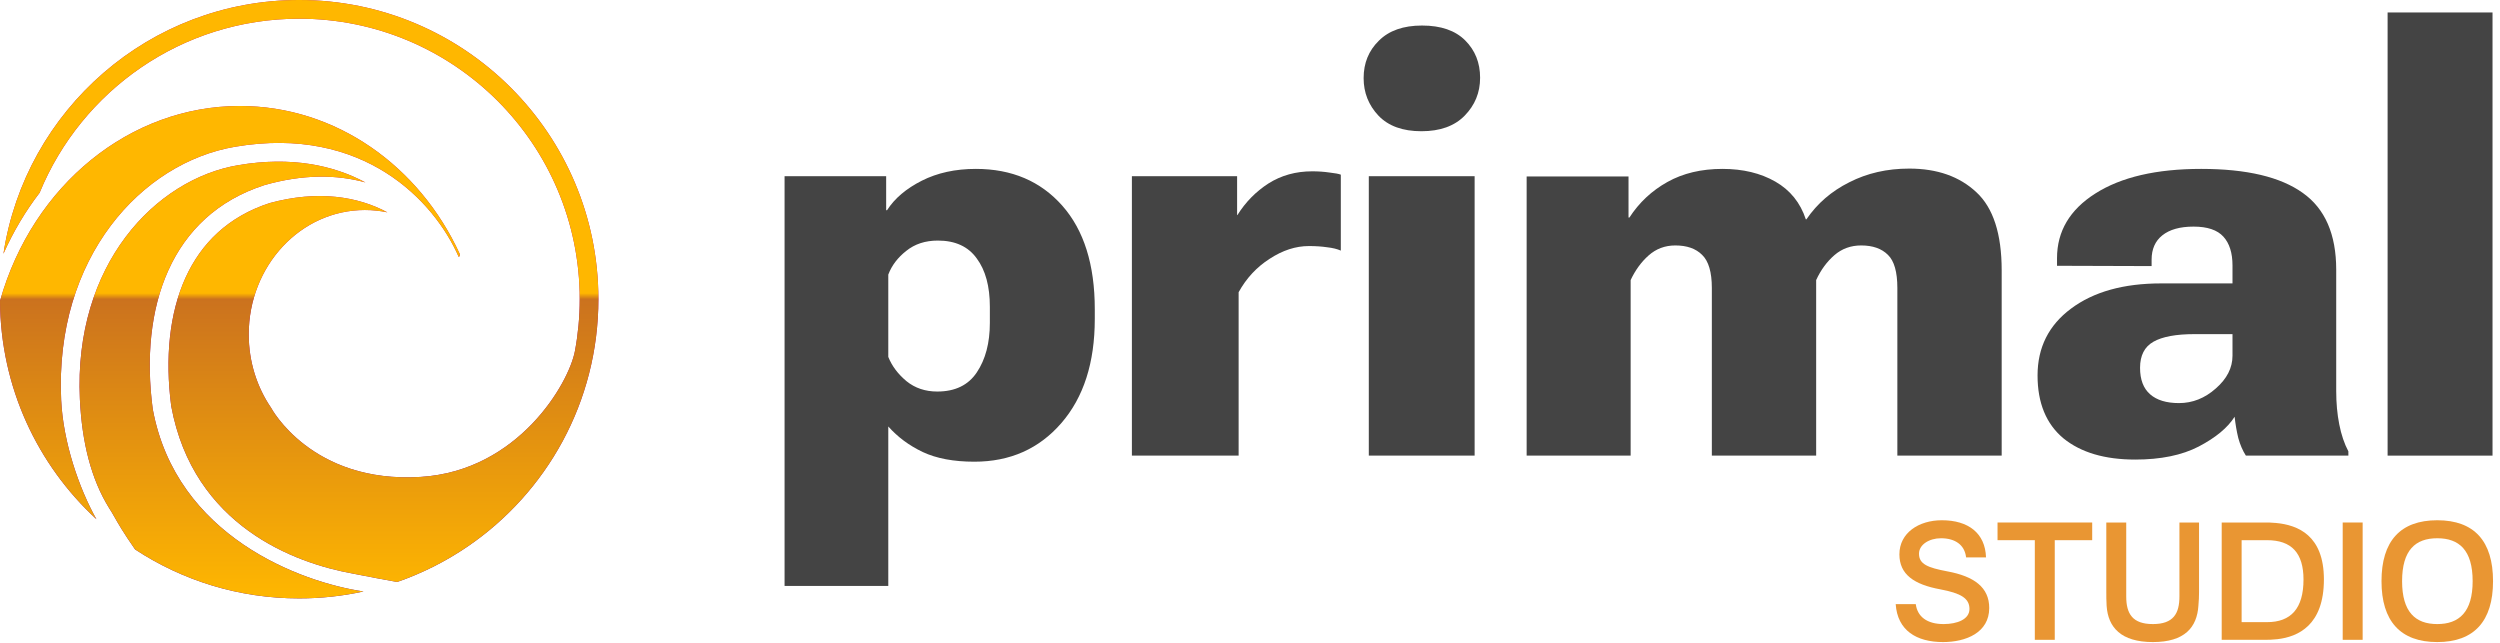
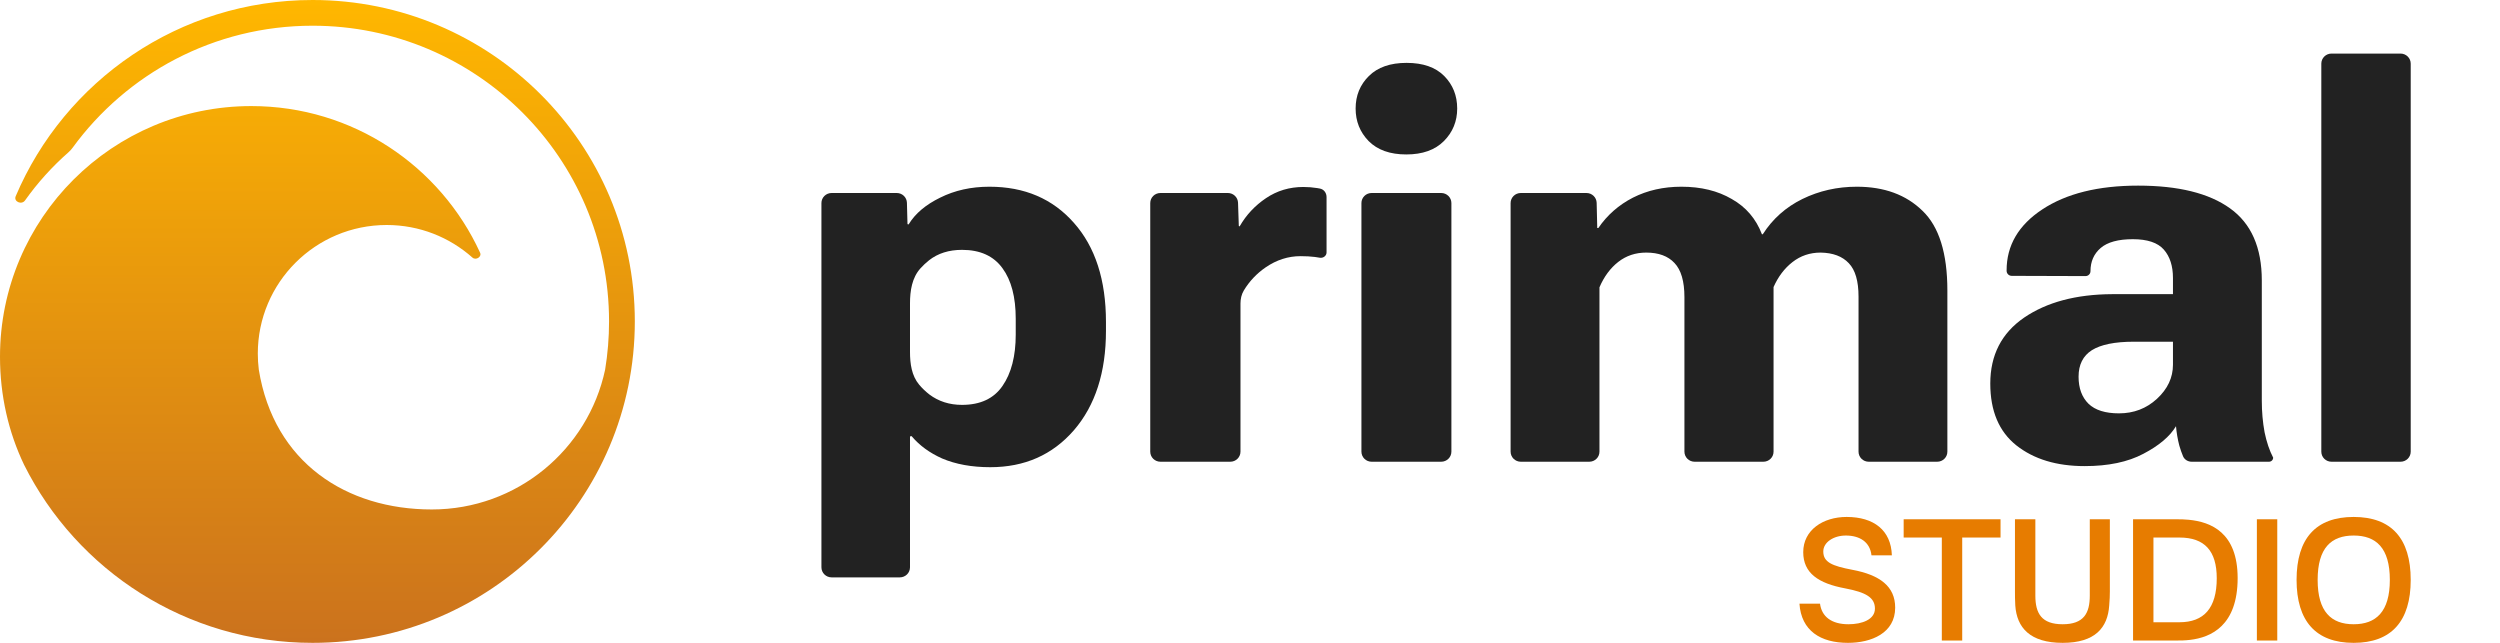
<svg xmlns="http://www.w3.org/2000/svg" width="140" height="36" viewBox="0 0 140 36" fill="none">
-   <path d="M13.354 9.247C16.312 8.748 18.663 9.253 20.466 10.217C18.872 9.774 16.972 9.747 14.806 10.367C9.554 12.06 7.803 17.207 8.554 22.907C9.863 30.049 16.866 32.608 20.356 33.122C19.197 33.376 17.991 33.511 16.755 33.511C13.362 33.511 10.205 32.502 7.566 30.769C6.911 29.832 6.618 29.316 6.403 28.939C6.297 28.753 6.211 28.601 6.109 28.449C5.11 26.842 4.587 24.776 4.473 22.351C4.12 14.834 8.688 10.035 13.354 9.247Z" fill="url(#paint0_linear_2951_210)" />
-   <path d="M13.354 9.247C16.312 8.748 18.663 9.253 20.466 10.217C18.872 9.774 16.972 9.747 14.806 10.367C9.554 12.06 7.803 17.207 8.554 22.907C9.863 30.049 16.866 32.608 20.356 33.122C19.197 33.376 17.991 33.511 16.755 33.511C13.362 33.511 10.205 32.502 7.566 30.769C6.911 29.832 6.618 29.316 6.403 28.939C6.297 28.753 6.211 28.601 6.109 28.449C5.11 26.842 4.587 24.776 4.473 22.351C4.12 14.834 8.688 10.035 13.354 9.247Z" fill="url(#paint1_linear_2951_210)" />
-   <path d="M16.756 0C26.009 0 33.511 7.502 33.511 16.755C33.511 22.514 30.605 27.595 26.18 30.61C24.971 31.434 23.649 32.103 22.242 32.591C21.567 32.473 20.818 32.327 20.291 32.224C20.041 32.175 19.841 32.136 19.723 32.114C16.535 31.532 10.836 29.478 9.588 22.744C9.235 20.036 9.488 17.544 10.383 15.566C11.264 13.618 12.785 12.125 15.104 11.371C17.8 10.637 20.035 11 21.694 11.892C21.286 11.806 20.864 11.761 20.432 11.761C16.841 11.761 13.93 14.879 13.93 18.727C13.93 20.263 14.394 21.683 15.18 22.835C15.18 22.835 17.431 27.087 23.558 26.707C29.021 26.368 31.858 21.467 32.196 19.657C32.372 18.717 32.464 17.746 32.464 16.755C32.464 8.08 25.431 1.047 16.756 1.047C10.191 1.047 4.567 5.075 2.219 10.793C1.426 11.826 0.743 12.972 0.192 14.21C1.419 6.164 8.368 0 16.756 0Z" fill="url(#paint2_linear_2951_210)" />
-   <path d="M16.756 0C26.009 0 33.511 7.502 33.511 16.755C33.511 22.514 30.605 27.595 26.18 30.61C24.971 31.434 23.649 32.103 22.242 32.591C21.567 32.473 20.818 32.327 20.291 32.224C20.041 32.175 19.841 32.136 19.723 32.114C16.535 31.532 10.836 29.478 9.588 22.744C9.235 20.036 9.488 17.544 10.383 15.566C11.264 13.618 12.785 12.125 15.104 11.371C17.8 10.637 20.035 11 21.694 11.892C21.286 11.806 20.864 11.761 20.432 11.761C16.841 11.761 13.93 14.879 13.93 18.727C13.93 20.263 14.394 21.683 15.18 22.835C15.18 22.835 17.431 27.087 23.558 26.707C29.021 26.368 31.858 21.467 32.196 19.657C32.372 18.717 32.464 17.746 32.464 16.755C32.464 8.08 25.431 1.047 16.756 1.047C10.191 1.047 4.567 5.075 2.219 10.793C1.426 11.826 0.743 12.972 0.192 14.21C1.419 6.164 8.368 0 16.756 0Z" fill="url(#paint3_linear_2951_210)" />
-   <path d="M13.43 5.935C18.819 5.935 23.484 9.304 25.74 14.209C25.77 14.275 25.748 14.351 25.69 14.39C24.318 11.244 20.338 7.006 13.18 8.215C7.928 9.101 3.051 14.422 3.426 22.401C3.536 24.753 4.422 27.341 5.398 29.075C2.1 26.033 0.026 21.683 0 16.849C1.849 10.325 7.31 5.935 13.43 5.935Z" fill="url(#paint4_linear_2951_210)" />
-   <path d="M13.43 5.935C18.819 5.935 23.484 9.304 25.74 14.209C25.77 14.275 25.748 14.351 25.69 14.39C24.318 11.244 20.338 7.006 13.18 8.215C7.928 9.101 3.051 14.422 3.426 22.401C3.536 24.753 4.422 27.341 5.398 29.075C2.1 26.033 0.026 21.683 0 16.849C1.849 10.325 7.31 5.935 13.43 5.935Z" fill="url(#paint5_linear_2951_210)" />
-   <path d="M43.936 32.812H49.744V23.882C50.266 24.472 50.908 24.948 51.668 25.311C52.44 25.674 53.406 25.855 54.564 25.855C56.562 25.855 58.185 25.135 59.434 23.695C60.683 22.255 61.308 20.31 61.308 17.861V17.317C61.308 14.822 60.7 12.888 59.486 11.516C58.271 10.144 56.658 9.458 54.649 9.458C53.502 9.458 52.492 9.679 51.617 10.121C50.743 10.564 50.096 11.114 49.676 11.771H49.625V9.866H43.936V32.812ZM49.744 19.987V15.377C49.937 14.867 50.272 14.425 50.749 14.051C51.226 13.665 51.816 13.472 52.52 13.472C53.496 13.472 54.223 13.807 54.7 14.476C55.188 15.134 55.432 16.035 55.432 17.18V18.082C55.432 19.205 55.188 20.129 54.7 20.855C54.223 21.569 53.485 21.926 52.486 21.926C51.816 21.926 51.243 21.733 50.766 21.348C50.289 20.951 49.948 20.497 49.744 19.987Z" fill="#444444" />
-   <path d="M63.386 25.515H69.363V16.364C69.795 15.582 70.374 14.958 71.1 14.493C71.827 14.017 72.559 13.779 73.297 13.779C73.672 13.779 74.013 13.801 74.319 13.847C74.626 13.881 74.881 13.943 75.086 14.034V9.781C74.972 9.736 74.762 9.696 74.456 9.662C74.149 9.617 73.825 9.594 73.485 9.594C72.565 9.594 71.748 9.821 71.032 10.275C70.329 10.728 69.749 11.318 69.295 12.044H69.278V9.866H63.386V25.515Z" fill="#444444" />
-   <path d="M76.653 25.515H82.579V9.866H76.653V25.515ZM76.363 4.372C76.363 5.189 76.641 5.892 77.198 6.481C77.754 7.06 78.554 7.349 79.599 7.349C80.643 7.349 81.45 7.06 82.017 6.481C82.596 5.892 82.886 5.183 82.886 4.355C82.886 3.516 82.608 2.819 82.051 2.263C81.495 1.707 80.689 1.43 79.633 1.43C78.588 1.43 77.782 1.713 77.215 2.28C76.647 2.836 76.363 3.533 76.363 4.372Z" fill="#444444" />
-   <path d="M85.492 25.515H91.316V15.684C91.577 15.128 91.912 14.669 92.321 14.306C92.741 13.932 93.24 13.745 93.82 13.745C94.467 13.745 94.966 13.92 95.318 14.272C95.682 14.623 95.863 15.241 95.863 16.126V25.515H101.705V15.684C101.966 15.117 102.307 14.652 102.727 14.289C103.147 13.926 103.646 13.745 104.225 13.745C104.873 13.745 105.372 13.92 105.724 14.272C106.076 14.612 106.252 15.23 106.252 16.126V25.515H112.094V15.139C112.094 13.098 111.622 11.641 110.68 10.768C109.738 9.883 108.483 9.441 106.916 9.441C105.679 9.441 104.56 9.696 103.561 10.207C102.562 10.706 101.762 11.397 101.16 12.282H101.126C100.819 11.352 100.252 10.649 99.423 10.172C98.594 9.696 97.606 9.458 96.459 9.458C95.279 9.458 94.251 9.702 93.377 10.19C92.503 10.677 91.793 11.341 91.248 12.18H91.197V9.883H85.492V25.515Z" fill="#444444" />
-   <path d="M114.103 21.025C114.103 22.567 114.586 23.741 115.551 24.546C116.527 25.34 117.867 25.736 119.57 25.736C121.001 25.736 122.187 25.493 123.13 25.005C124.083 24.506 124.753 23.95 125.139 23.338C125.185 23.758 125.253 24.154 125.344 24.529C125.446 24.903 125.588 25.232 125.769 25.515H131.509V25.277C131.282 24.846 131.111 24.342 130.998 23.763C130.884 23.185 130.828 22.567 130.828 21.909V15.105C130.828 13.121 130.203 11.686 128.954 10.802C127.705 9.906 125.809 9.458 123.266 9.458C120.757 9.458 118.781 9.917 117.339 10.836C115.909 11.743 115.193 12.951 115.193 14.459V14.884L120.49 14.901V14.544C120.49 13.954 120.689 13.501 121.086 13.183C121.495 12.854 122.079 12.69 122.84 12.69C123.612 12.69 124.168 12.877 124.509 13.251C124.85 13.626 125.02 14.164 125.02 14.867V15.871H121.018C118.917 15.871 117.237 16.341 115.977 17.283C114.728 18.212 114.103 19.46 114.103 21.025ZM119.843 20.599C119.843 19.908 120.092 19.42 120.592 19.137C121.092 18.853 121.858 18.711 122.891 18.711H125.02V19.919C125.02 20.599 124.708 21.212 124.083 21.756C123.47 22.3 122.783 22.573 122.023 22.573C121.319 22.573 120.779 22.408 120.405 22.079C120.03 21.75 119.843 21.257 119.843 20.599Z" fill="#444444" />
-   <path d="M133.706 25.515H139.581V0.698H133.706V25.515Z" fill="#444444" />
-   <g opacity="0.8">
-     <path d="M108.742 29.134C110.227 29.134 111.172 29.854 111.217 31.213H110.101C110.02 30.493 109.462 30.142 108.697 30.142C108.031 30.142 107.464 30.502 107.464 31.006C107.464 31.591 107.95 31.789 109.048 31.996C110.56 32.275 111.397 32.896 111.397 34.048C111.397 35.434 110.083 35.956 108.814 35.956C107.312 35.956 106.258 35.299 106.159 33.832H107.284C107.374 34.534 107.914 34.948 108.841 34.948C109.597 34.948 110.29 34.687 110.29 34.102C110.29 33.508 109.813 33.22 108.661 33.004C107.194 32.734 106.366 32.176 106.366 31.042C106.366 29.845 107.446 29.134 108.742 29.134Z" fill="#E47C00" />
-     <path d="M119.069 33.399C119.069 34.362 119.411 34.948 120.563 34.948C121.724 34.948 122.048 34.344 122.048 33.399V29.26H123.146V33.184C123.146 33.418 123.137 33.607 123.11 33.931C123.029 35.128 122.345 35.956 120.563 35.956C118.772 35.956 118.052 35.128 117.971 33.931C117.953 33.607 117.953 33.418 117.953 33.184V29.26H119.069V33.399Z" fill="#E47C00" />
-     <path fill-rule="evenodd" clip-rule="evenodd" d="M136.487 29.134C138.557 29.134 139.61 30.304 139.61 32.545C139.61 34.777 138.557 35.956 136.487 35.956C134.417 35.956 133.364 34.777 133.364 32.545C133.364 30.304 134.417 29.134 136.487 29.134ZM136.487 30.142C135.263 30.142 134.517 30.808 134.517 32.545C134.517 34.273 135.263 34.948 136.487 34.948C137.711 34.948 138.468 34.273 138.468 32.545C138.468 30.808 137.711 30.142 136.487 30.142Z" fill="#E47C00" />
-     <path d="M117.163 30.25H115.066V35.83H113.95V30.25H111.862V29.26H117.163V30.25Z" fill="#E47C00" />
-     <path fill-rule="evenodd" clip-rule="evenodd" d="M126.728 29.26C127.042 29.26 127.187 29.26 127.466 29.287C128.681 29.404 130.138 29.98 130.139 32.445C130.139 35.028 128.681 35.659 127.538 35.794C127.214 35.83 127.043 35.83 126.728 35.83H124.415V29.26H126.728ZM125.531 34.84H126.953C128.294 34.84 128.996 34.075 128.996 32.455C128.996 30.97 128.33 30.25 126.953 30.25H125.531V34.84Z" fill="#E47C00" />
-     <path d="M132.308 35.83H131.191V29.26H132.308V35.83Z" fill="#E47C00" />
-   </g>
+   <path d="M17.504 0C27.471 0 35.55 8.059 35.55 18C35.55 27.941 27.471 36 17.504 36C10.43 36 4.306 31.939 1.348 26.027C0.473 24.197 0 22.142 0 19.98C0 12.226 6.302 5.94 14.076 5.94C19.765 5.94 24.666 9.307 26.886 14.153C26.992 14.385 26.648 14.595 26.457 14.425C25.181 13.29 23.499 12.6 21.655 12.6C17.668 12.6 14.437 15.824 14.437 19.8C14.437 20.105 14.456 20.405 14.493 20.7V20.703C15.339 25.92 19.412 28.53 24.181 28.53C28.951 28.53 32.933 25.174 33.887 20.7C34.031 19.821 34.107 18.919 34.107 18C34.107 8.854 26.674 1.44 17.504 1.44C11.978 1.44 7.083 4.133 4.065 8.275C3.996 8.37 3.917 8.456 3.829 8.533C2.919 9.332 2.103 10.236 1.401 11.225C1.211 11.492 0.751 11.29 0.879 10.989C3.619 4.531 10.031 0 17.504 0Z" fill="url(#paint0_linear_5050_15509)" />
+   <path d="M103.412 28.949C104.932 28.949 105.899 29.693 105.945 31.098H104.803C104.72 30.354 104.149 29.991 103.367 29.99C102.685 29.99 102.104 30.363 102.104 30.884C102.104 31.488 102.602 31.693 103.725 31.907C105.273 32.196 106.13 32.837 106.13 34.028C106.13 35.46 104.785 36 103.486 36C101.948 36 100.871 35.321 100.769 33.805H101.921C102.013 34.53 102.565 34.958 103.513 34.958C104.287 34.958 104.996 34.688 104.996 34.083C104.996 33.469 104.508 33.172 103.33 32.949C101.828 32.67 100.981 32.093 100.981 30.921C100.981 29.684 102.086 28.949 103.412 28.949Z" fill="#E77C00" />
+   <path d="M113.98 33.358C113.98 34.353 114.33 34.958 115.509 34.958C116.697 34.958 117.028 34.334 117.028 33.358V29.079H118.152V33.135C118.152 33.376 118.143 33.572 118.116 33.907C118.033 35.144 117.333 36 115.509 36C113.677 36 112.939 35.144 112.856 33.907C112.838 33.572 112.838 33.376 112.838 33.135V29.079H113.98V33.358Z" fill="#E77C00" />
+   <path fill-rule="evenodd" clip-rule="evenodd" d="M131.804 28.949C133.922 28.949 135 30.158 135 32.474C135 34.781 133.922 36 131.804 36C129.686 36 128.608 34.781 128.608 32.474C128.608 30.158 129.686 28.949 131.804 28.949ZM131.804 29.99C130.552 29.991 129.788 30.679 129.788 32.474C129.788 34.26 130.552 34.958 131.804 34.958C133.057 34.958 133.831 34.26 133.831 32.474C133.831 30.679 133.057 29.99 131.804 29.99Z" fill="#E77C00" />
+   <path d="M112.03 30.102H109.884V35.87H108.742V30.102H106.605V29.079H112.03V30.102Z" fill="#E77C00" />
+   <path fill-rule="evenodd" clip-rule="evenodd" d="M121.817 29.079C122.139 29.079 122.287 29.079 122.572 29.107C123.816 29.228 125.307 29.823 125.308 32.371C125.308 35.041 123.816 35.693 122.646 35.833C122.315 35.87 122.139 35.87 121.817 35.87H119.451V29.079H121.817ZM120.593 34.846H122.048C123.42 34.846 124.138 34.056 124.138 32.382C124.138 30.847 123.457 30.102 122.048 30.102H120.593V34.846Z" fill="#E77C00" />
+   <path d="M127.527 35.87H126.385V29.079H127.527V35.87Z" fill="#E77C00" />
+   <path d="M46 31.769C46 32.081 46.255 32.333 46.571 32.333H50.389C50.705 32.333 50.96 32.081 50.96 31.769V24.477C50.96 24.423 51.03 24.399 51.065 24.441C51.497 24.952 52.062 25.363 52.758 25.674C53.523 26 54.422 26.163 55.455 26.163C57.377 26.163 58.937 25.475 60.136 24.097C61.334 22.709 61.934 20.851 61.934 18.524V18.034C61.934 15.676 61.334 13.824 60.136 12.477C58.947 11.129 57.372 10.456 55.408 10.456C54.385 10.456 53.466 10.66 52.649 11.068C51.842 11.462 51.257 11.956 50.894 12.549C50.887 12.561 50.874 12.569 50.86 12.569C50.838 12.569 50.82 12.551 50.819 12.53L50.788 11.357C50.78 11.052 50.527 10.808 50.218 10.808H46.571C46.255 10.808 46 11.06 46 11.372V31.769ZM51.472 21.541C51.051 21.039 50.96 20.363 50.96 19.711V16.99C50.96 16.285 51.071 15.554 51.545 15.028C51.689 14.868 51.85 14.717 52.029 14.574C52.525 14.186 53.14 13.992 53.874 13.992C54.887 13.992 55.641 14.334 56.137 15.018C56.633 15.692 56.881 16.636 56.881 17.85V18.738C56.881 19.943 56.633 20.902 56.137 21.617C55.651 22.321 54.897 22.673 53.874 22.673C53.171 22.673 52.562 22.479 52.045 22.091C51.827 21.92 51.636 21.737 51.472 21.541Z" fill="#222222" />
+   <path d="M64.414 25.293C64.414 25.605 64.669 25.857 64.984 25.857H68.896C69.211 25.857 69.467 25.605 69.467 25.293V16.999C69.467 16.743 69.521 16.488 69.653 16.268C69.966 15.749 70.374 15.317 70.877 14.972C71.487 14.554 72.138 14.345 72.83 14.345C73.13 14.345 73.398 14.36 73.636 14.39C73.73 14.402 73.819 14.416 73.904 14.432C74.095 14.468 74.287 14.329 74.287 14.137V11.037C74.287 10.806 74.143 10.603 73.913 10.559C73.866 10.55 73.815 10.541 73.76 10.532C73.512 10.492 73.254 10.471 72.985 10.471C72.21 10.471 71.513 10.68 70.893 11.099C70.278 11.514 69.79 12.035 69.429 12.661C69.424 12.67 69.413 12.676 69.403 12.676C69.387 12.676 69.373 12.663 69.373 12.647L69.33 11.354C69.32 11.049 69.067 10.808 68.76 10.808H64.984C64.669 10.808 64.414 11.06 64.414 11.372V25.293Z" fill="#222222" />
+   <path d="M76.24 25.293C76.24 25.605 76.496 25.857 76.811 25.857H80.707C81.022 25.857 81.278 25.605 81.278 25.293V11.372C81.278 11.06 81.022 10.808 80.707 10.808H76.811C76.496 10.808 76.24 11.06 76.24 11.372V25.293ZM75.915 6.077C75.915 6.792 76.157 7.399 76.643 7.899C77.139 8.399 77.842 8.649 78.751 8.649C79.66 8.649 80.363 8.399 80.859 7.899C81.355 7.399 81.603 6.792 81.603 6.077C81.603 5.353 81.36 4.745 80.875 4.255C80.389 3.765 79.686 3.521 78.767 3.521C77.857 3.521 77.155 3.765 76.659 4.255C76.163 4.745 75.915 5.353 75.915 6.077Z" fill="#222222" />
+   <path d="M84.594 25.293C84.594 25.605 84.85 25.857 85.165 25.857H88.999C89.315 25.857 89.57 25.605 89.57 25.293V16.09C89.828 15.488 90.18 15.013 90.624 14.666C91.068 14.319 91.59 14.145 92.189 14.145C92.882 14.145 93.409 14.339 93.77 14.727C94.142 15.115 94.328 15.753 94.328 16.641V25.293C94.328 25.605 94.584 25.857 94.899 25.857H98.749C99.064 25.857 99.319 25.605 99.319 25.293V16.075C99.578 15.493 99.929 15.028 100.373 14.681C100.828 14.324 101.355 14.145 101.954 14.145C102.647 14.156 103.174 14.355 103.535 14.742C103.897 15.12 104.078 15.743 104.078 16.61V25.293C104.078 25.605 104.333 25.857 104.648 25.857H108.483C108.798 25.857 109.053 25.605 109.053 25.293V16.273C109.053 14.181 108.588 12.691 107.658 11.803C106.739 10.905 105.514 10.456 103.985 10.456C102.889 10.456 101.872 10.685 100.931 11.145C100.001 11.604 99.263 12.262 98.715 13.12H98.668C98.338 12.252 97.775 11.594 96.979 11.145C96.194 10.685 95.253 10.456 94.158 10.456C93.156 10.456 92.251 10.66 91.445 11.068C90.65 11.476 90.004 12.043 89.508 12.768H89.446L89.413 11.359C89.405 11.053 89.152 10.808 88.842 10.808H85.165C84.85 10.808 84.594 11.06 84.594 11.372V25.293Z" fill="#222222" />
+   <path d="M111.456 21.479C111.456 23.01 111.941 24.163 112.913 24.939C113.894 25.715 115.171 26.102 116.741 26.102C118.064 26.102 119.159 25.873 120.027 25.413C120.905 24.954 121.515 24.439 121.856 23.867C121.887 24.235 121.949 24.597 122.042 24.954C122.106 25.176 122.176 25.376 122.252 25.554C122.334 25.745 122.529 25.857 122.738 25.857H127.064C127.193 25.857 127.297 25.755 127.297 25.628C127.09 25.23 126.93 24.755 126.816 24.204C126.713 23.642 126.661 23.056 126.661 22.443V15.707C126.661 13.86 126.067 12.512 124.879 11.665C123.701 10.818 121.985 10.395 119.733 10.395C117.501 10.395 115.713 10.839 114.37 11.726C113.037 12.604 112.37 13.742 112.37 15.141V15.166C112.37 15.321 112.497 15.447 112.655 15.448L116.788 15.461C116.942 15.462 117.067 15.338 117.067 15.187C117.067 14.646 117.258 14.212 117.64 13.885C118.022 13.559 118.622 13.395 119.438 13.395C120.254 13.395 120.833 13.589 121.174 13.977C121.515 14.365 121.686 14.896 121.686 15.569V16.473H118.276C116.261 16.483 114.618 16.922 113.347 17.789C112.086 18.657 111.456 19.887 111.456 21.479ZM116.4 21.096C116.4 20.422 116.648 19.927 117.144 19.611C117.65 19.295 118.431 19.136 119.485 19.136H121.686V20.422C121.686 21.147 121.386 21.785 120.787 22.336C120.198 22.877 119.49 23.148 118.663 23.148C117.898 23.148 117.33 22.969 116.958 22.612C116.586 22.244 116.4 21.739 116.4 21.096Z" fill="#222222" />
+   <path d="M129.994 25.293C129.994 25.605 130.249 25.857 130.564 25.857H134.429C134.745 25.857 135 25.605 135 25.293V3.564C135 3.253 134.745 3 134.429 3H130.564C130.249 3 129.994 3.253 129.994 3.564V25.293Z" fill="#222222" />
  <defs>
-     <linearGradient id="paint0_linear_2951_210" x1="19.897" y1="33.162" x2="19.943" y2="15.883" gradientUnits="userSpaceOnUse">
-       <stop stop-color="#5B09AD" />
-       <stop offset="1" stop-color="#BC1870" />
-     </linearGradient>
-     <linearGradient id="paint1_linear_2951_210" x1="16.755" y1="0" x2="16.755" y2="33.511" gradientUnits="userSpaceOnUse">
+     <linearGradient id="paint0_linear_5050_15509" x1="17.775" y1="0" x2="17.775" y2="36" gradientUnits="userSpaceOnUse">
      <stop stop-color="#FFB700" />
-       <stop offset="0.49" stop-color="#FFB700" />
-       <stop offset="0.5" stop-color="#CB721E" />
-       <stop offset="1" stop-color="#FFB700" />
-     </linearGradient>
-     <linearGradient id="paint2_linear_2951_210" x1="19.897" y1="33.162" x2="19.943" y2="15.883" gradientUnits="userSpaceOnUse">
-       <stop stop-color="#5B09AD" />
-       <stop offset="1" stop-color="#BC1870" />
-     </linearGradient>
-     <linearGradient id="paint3_linear_2951_210" x1="16.755" y1="0" x2="16.755" y2="33.511" gradientUnits="userSpaceOnUse">
-       <stop stop-color="#FFB700" />
-       <stop offset="0.49" stop-color="#FFB700" />
-       <stop offset="0.5" stop-color="#CB721E" />
-       <stop offset="1" stop-color="#FFB700" />
-     </linearGradient>
-     <linearGradient id="paint4_linear_2951_210" x1="19.897" y1="33.162" x2="19.943" y2="15.883" gradientUnits="userSpaceOnUse">
-       <stop stop-color="#5B09AD" />
-       <stop offset="1" stop-color="#BC1870" />
-     </linearGradient>
-     <linearGradient id="paint5_linear_2951_210" x1="16.755" y1="0" x2="16.755" y2="33.511" gradientUnits="userSpaceOnUse">
-       <stop stop-color="#FFB700" />
-       <stop offset="0.49" stop-color="#FFB700" />
-       <stop offset="0.5" stop-color="#CB721E" />
-       <stop offset="1" stop-color="#FFB700" />
+       <stop offset="1" stop-color="#CB721D" />
    </linearGradient>
  </defs>
</svg>
